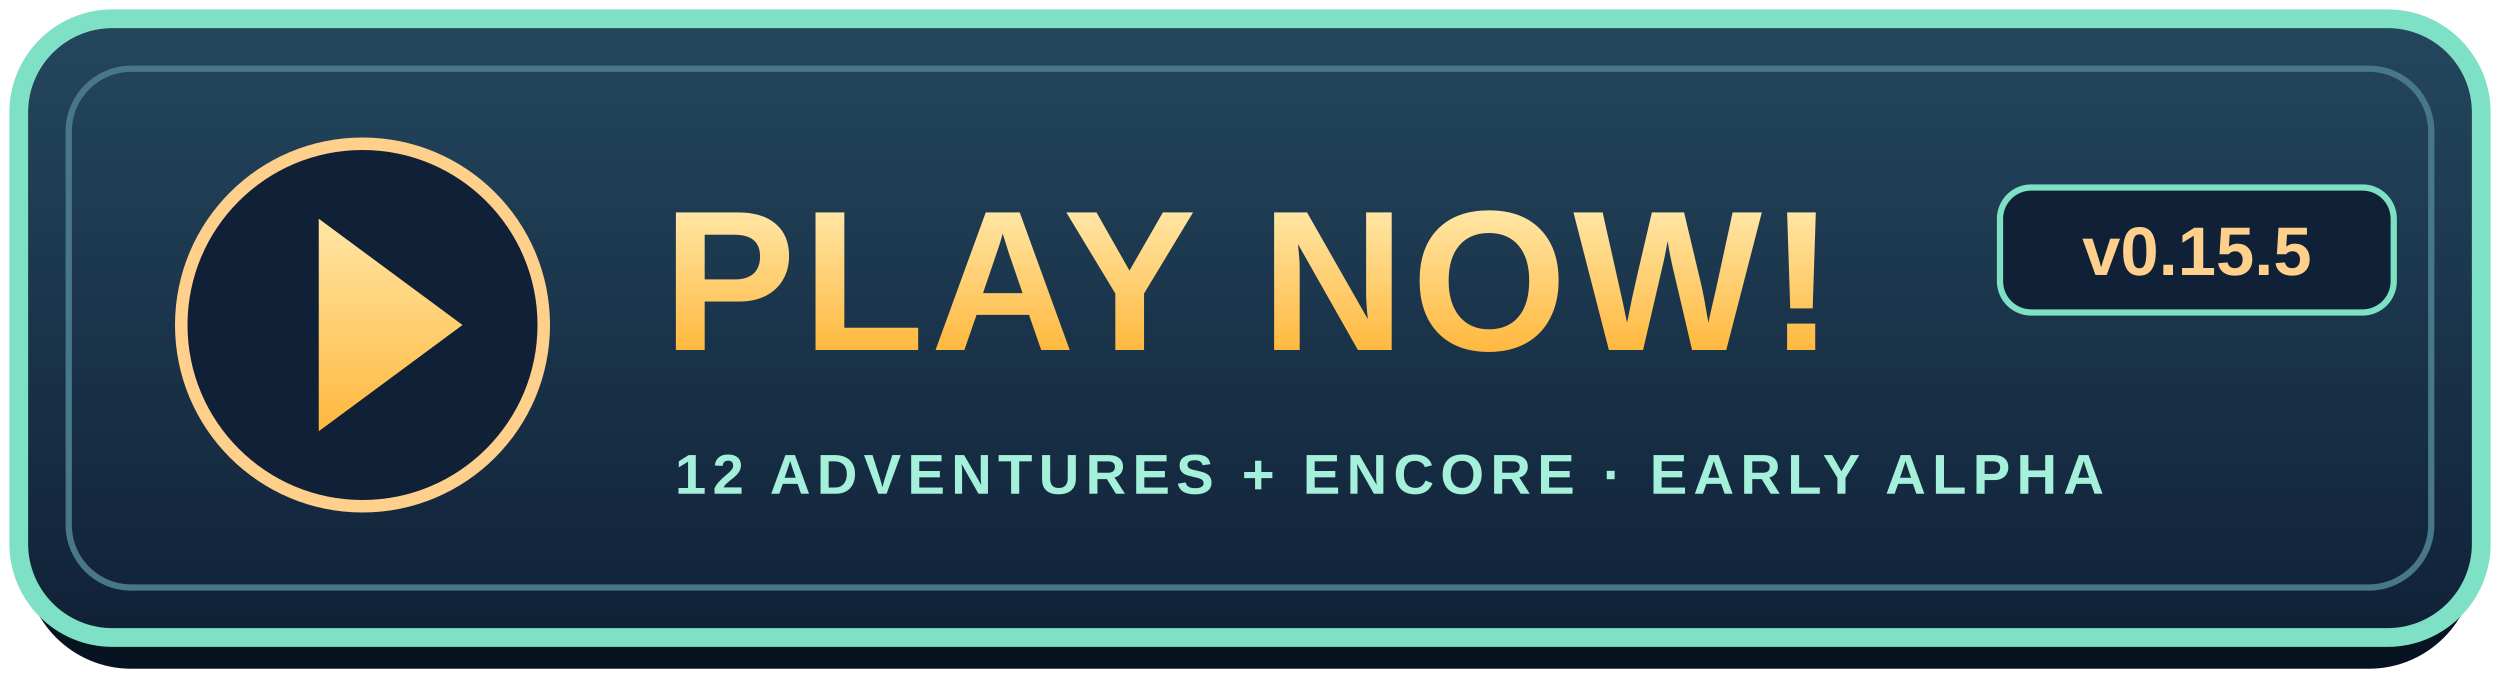
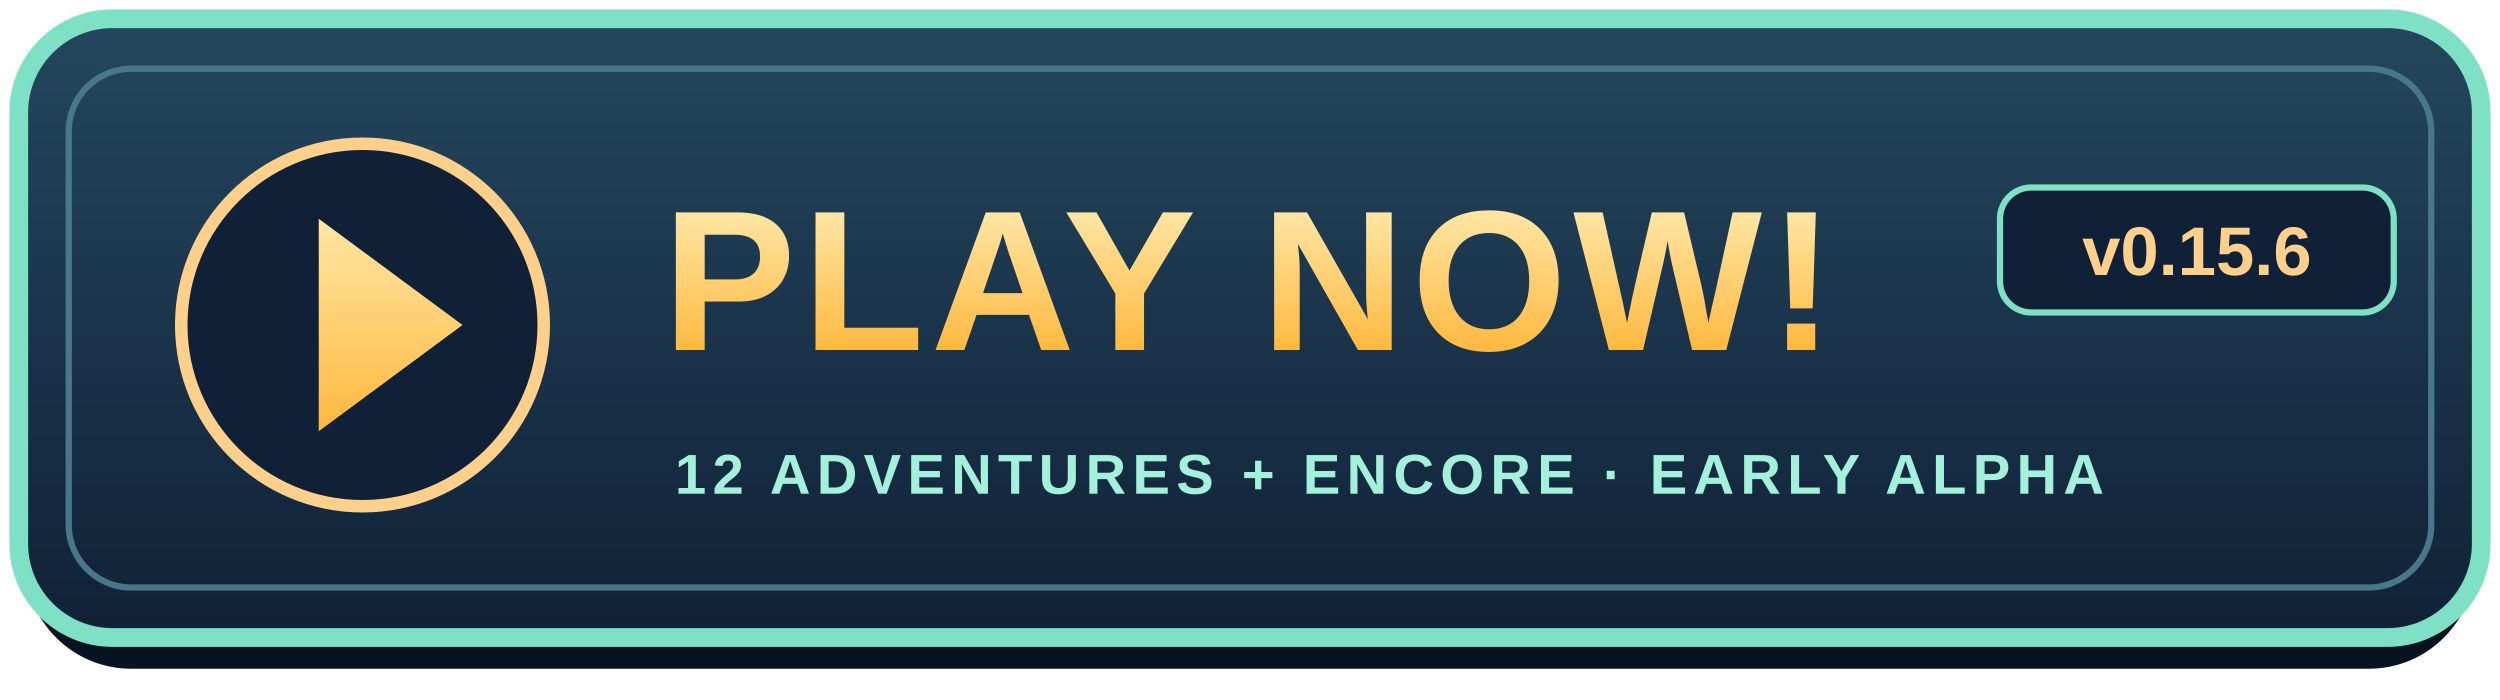
- <svg xmlns="http://www.w3.org/2000/svg" width="400" height="112" viewBox="0 0 400 112" role="img" aria-label="Play Now! Seth Happens - A New Adventure version 0.15.5 Early alpha">
+ <svg xmlns="http://www.w3.org/2000/svg" width="400" height="112" viewBox="0 0 400 112" role="img" aria-label="Play Now! Seth Happens - A New Adventure version 0.15.6 Early alpha">
  <defs>
    <linearGradient id="bg" x2="0" y2="1">
      <stop stop-color="#24475e" />
      <stop offset="1" stop-color="#102137" />
    </linearGradient>
    <linearGradient id="gold" x2="0" y2="1">
      <stop stop-color="#ffe6a5" />
      <stop offset="1" stop-color="#ffb83e" />
    </linearGradient>
  </defs>
  <rect x="4" y="9" width="392" height="98" rx="17" fill="#071321" />
  <rect x="3" y="3" width="394" height="99" rx="15" fill="url(#bg)" stroke="#7ee0c5" stroke-width="3" />
  <rect x="11" y="11" width="378" height="83" rx="10" fill="none" stroke="#48778a" />
  <circle cx="58" cy="52" r="29" fill="#102137" stroke="#ffd08b" stroke-width="2" />
  <path d="M51 35L74 52L51 69Z" fill="url(#gold)" />
  <text x="106" y="56" fill="url(#gold)" font-family="Arial,Helvetica,sans-serif" font-size="32" font-weight="900" letter-spacing="1">PLAY NOW!</text>
  <rect x="320" y="30" width="63" height="20" rx="5" fill="#102137" stroke="#7ee0c5" />
-   <text x="351.5" y="44" text-anchor="middle" fill="#ffd08b" font-family="Arial,Helvetica,sans-serif" font-size="11" font-weight="700">v0.15.5</text>
+   <text x="351.5" y="44" text-anchor="middle" fill="#ffd08b" font-family="Arial,Helvetica,sans-serif" font-size="11" font-weight="700">v0.15.6</text>
  <text x="108" y="79" fill="#a4f0da" font-family="Arial,Helvetica,sans-serif" font-size="9" font-weight="700" letter-spacing="1">12 ADVENTURES + ENCORE · EARLY ALPHA</text>
</svg>
